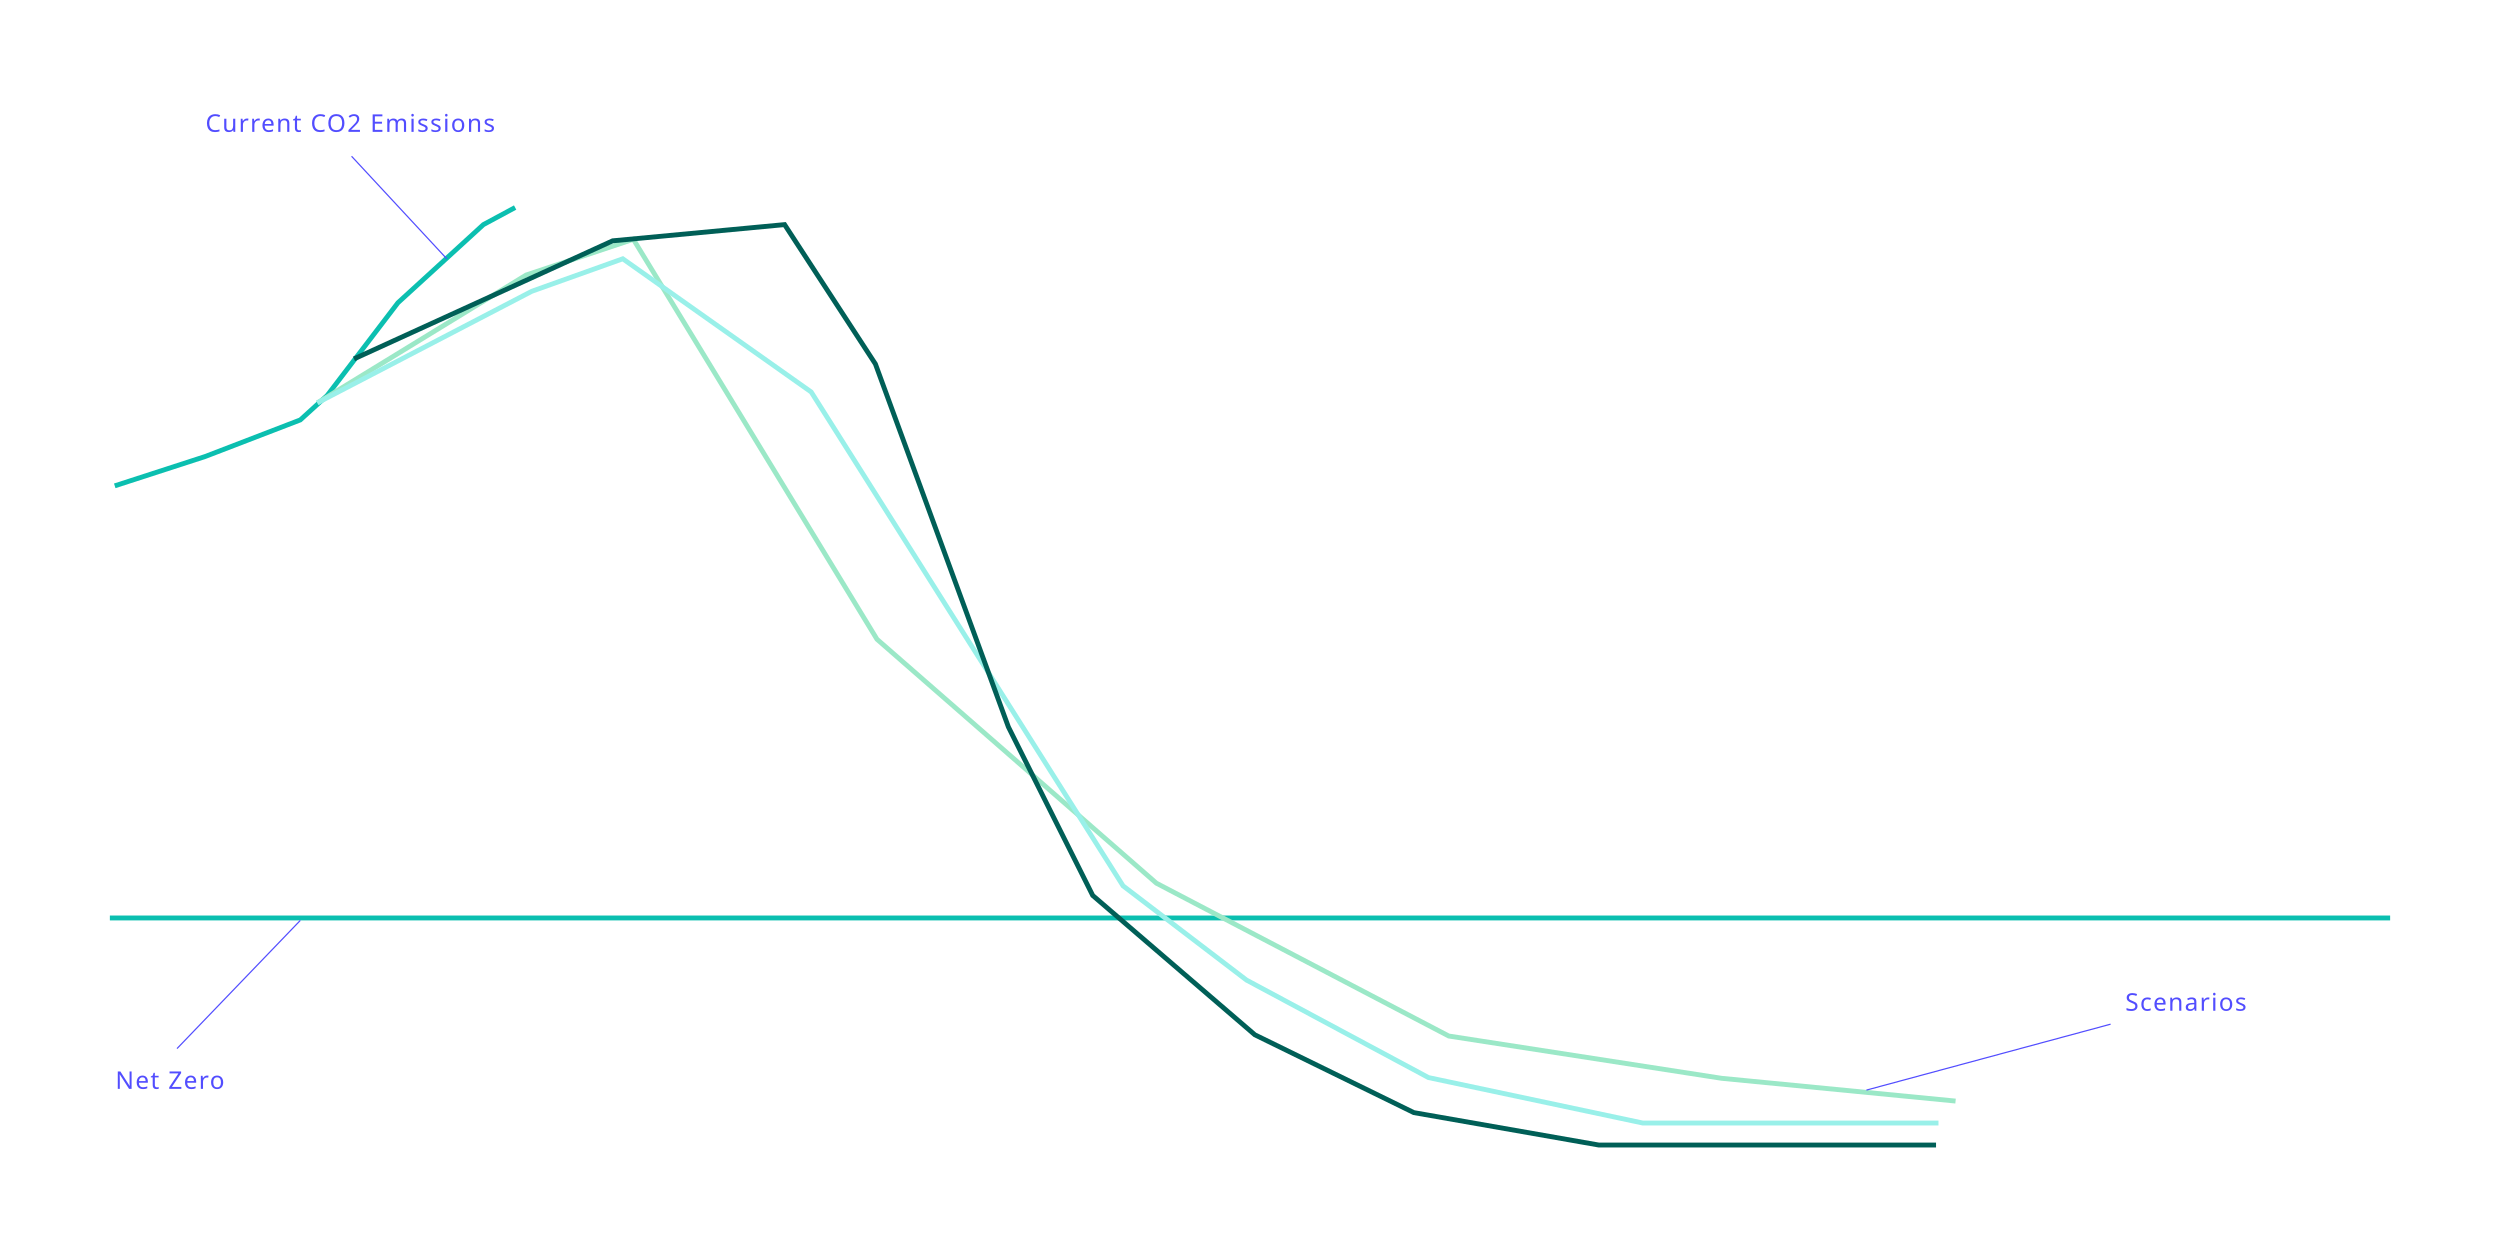
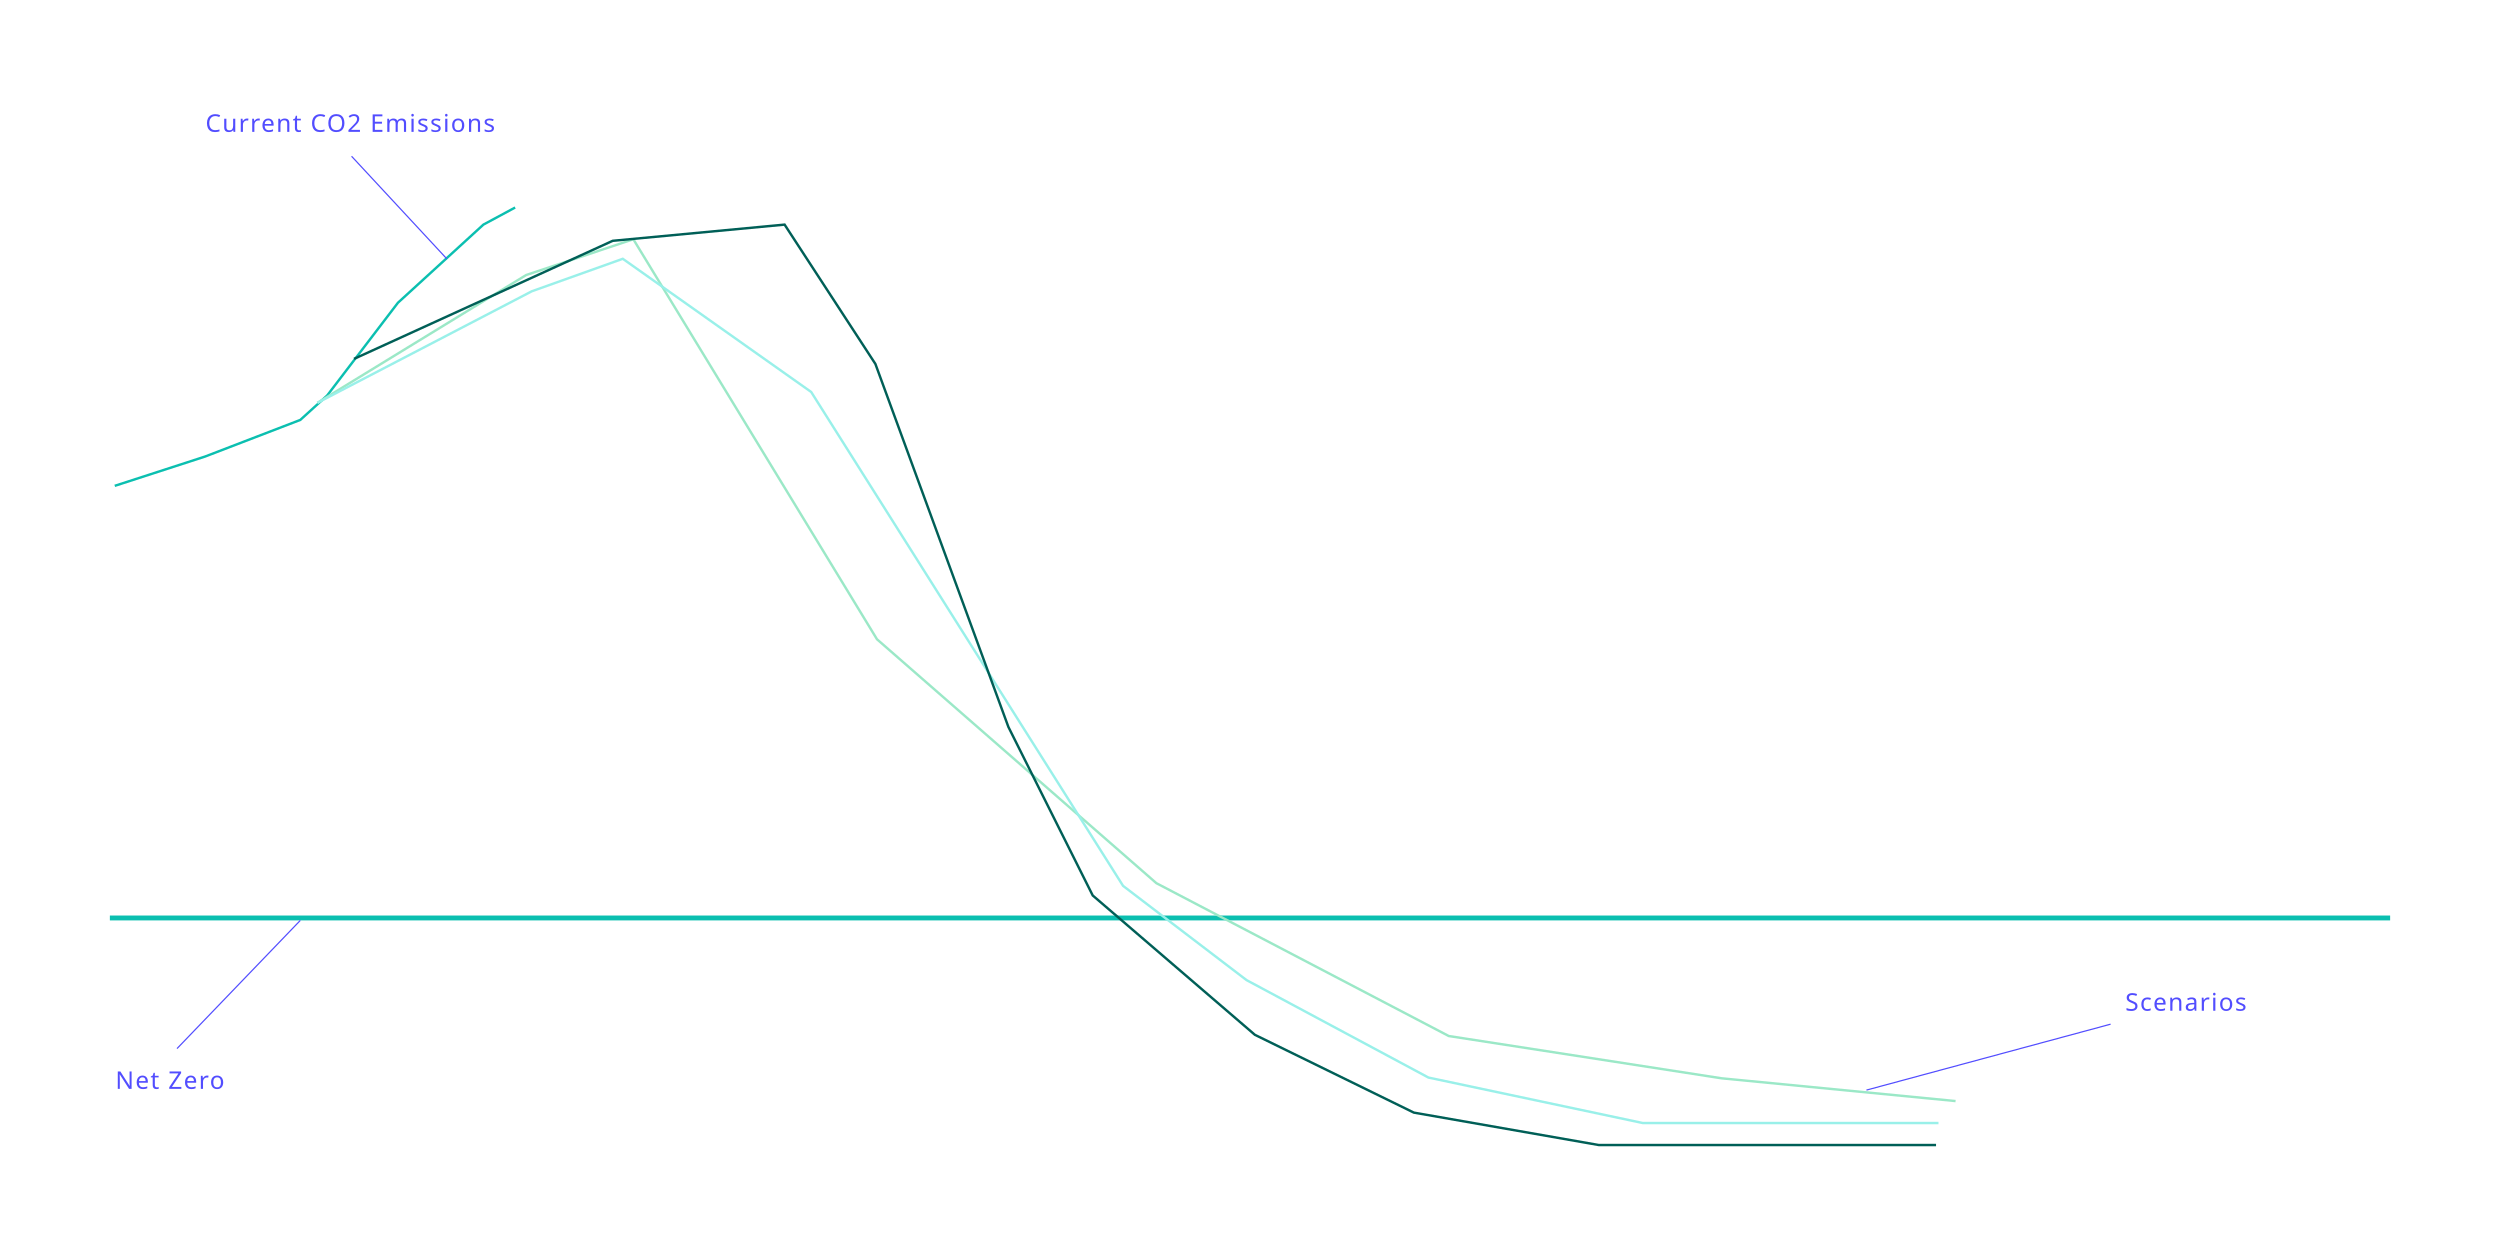
<svg xmlns="http://www.w3.org/2000/svg" width="1024px" height="507px" viewBox="0 0 1024 507" version="1.1">
  <g id="stocktake-1" stroke="none" stroke-width="1" fill="none" fill-rule="evenodd">
    <line x1="45" y1="376" x2="979" y2="376" id="base" stroke="#0BBFB0" stroke-width="2" />
-     <polyline id="emissions" stroke="#0BBFB0" stroke-width="2" points="47 199 84 187 123 172 134 162 163 124 198 92 211 85" />
-     <polyline id="scenario1" stroke="#9BE8C7" stroke-width="2" points="130 165 215.502 112.653 259.414 98 359.215 261.845 473.653 361.751 593.414 424.358 705.191 441.675 801 451" />
-     <polyline id="scenario2" stroke="#99F0E9" stroke-width="2" points="130 165 217.831 119.308 255.089 106 332.266 160.564 460.008 362.85 510.573 401.444 585.089 441.368 672.911 460 794 460" />
-     <polyline id="scenario3" stroke="#005F57" stroke-width="2" points="145 147 250.955 98.637 321.368 92 358.567 149.081 413.037 297.757 447.579 366.785 514.006 423.866 579.105 455.725 654.832 469 754.472 469 793 469" />
+     <polyline id="emissions" stroke="#0BBFB0" stroke-width="1" points="47 199 84 187 123 172 134 162 163 124 198 92 211 85" />
+     <polyline id="scenario1" stroke="#9BE8C7" stroke-width="1" points="130 165 215.502 112.653 259.414 98 359.215 261.845 473.653 361.751 593.414 424.358 705.191 441.675 801 451" />
+     <polyline id="scenario2" stroke="#99F0E9" stroke-width="1" points="130 165 217.831 119.308 255.089 106 332.266 160.564 460.008 362.85 510.573 401.444 585.089 441.368 672.911 460 794 460" />
+     <polyline id="scenario3" stroke="#005F57" stroke-width="1" points="145 147 250.955 98.637 321.368 92 358.567 149.081 413.037 297.757 447.579 366.785 514.006 423.866 579.105 455.725 654.832 469 754.472 469 793 469" />
    <line x1="864.5" y1="419.5" x2="764.5" y2="446.5" id="line1" stroke="#524DFF" stroke-width="0.5" />
    <line x1="144" y1="64" x2="183" y2="106" id="line2" stroke="#524DFF" stroke-width="0.5" />
    <line x1="123" y1="377" x2="72.5" y2="429.5" id="line3" stroke="#524DFF" stroke-width="0.5" />
    <text id="Scenarios" font-family="IBMPlexMono, IBM Plex Mono" font-size="10" font-weight="normal" letter-spacing="0.556" fill="#524DFF">
      <tspan x="870.499" y="414">Scenarios</tspan>
    </text>
    <text id="Current-CO2-Emission" font-family="IBMPlexMono, IBM Plex Mono" font-size="10" font-weight="normal" letter-spacing="0.556" fill="#524DFF">
      <tspan x="84.164" y="54">Current CO2 Emissions</tspan>
    </text>
    <text id="Net-Zero" font-family="IBMPlexMono, IBM Plex Mono" font-size="10" font-weight="normal" letter-spacing="0.556" fill="#524DFF">
      <tspan x="47.277" y="446">Net Zero</tspan>
    </text>
  </g>
</svg>
